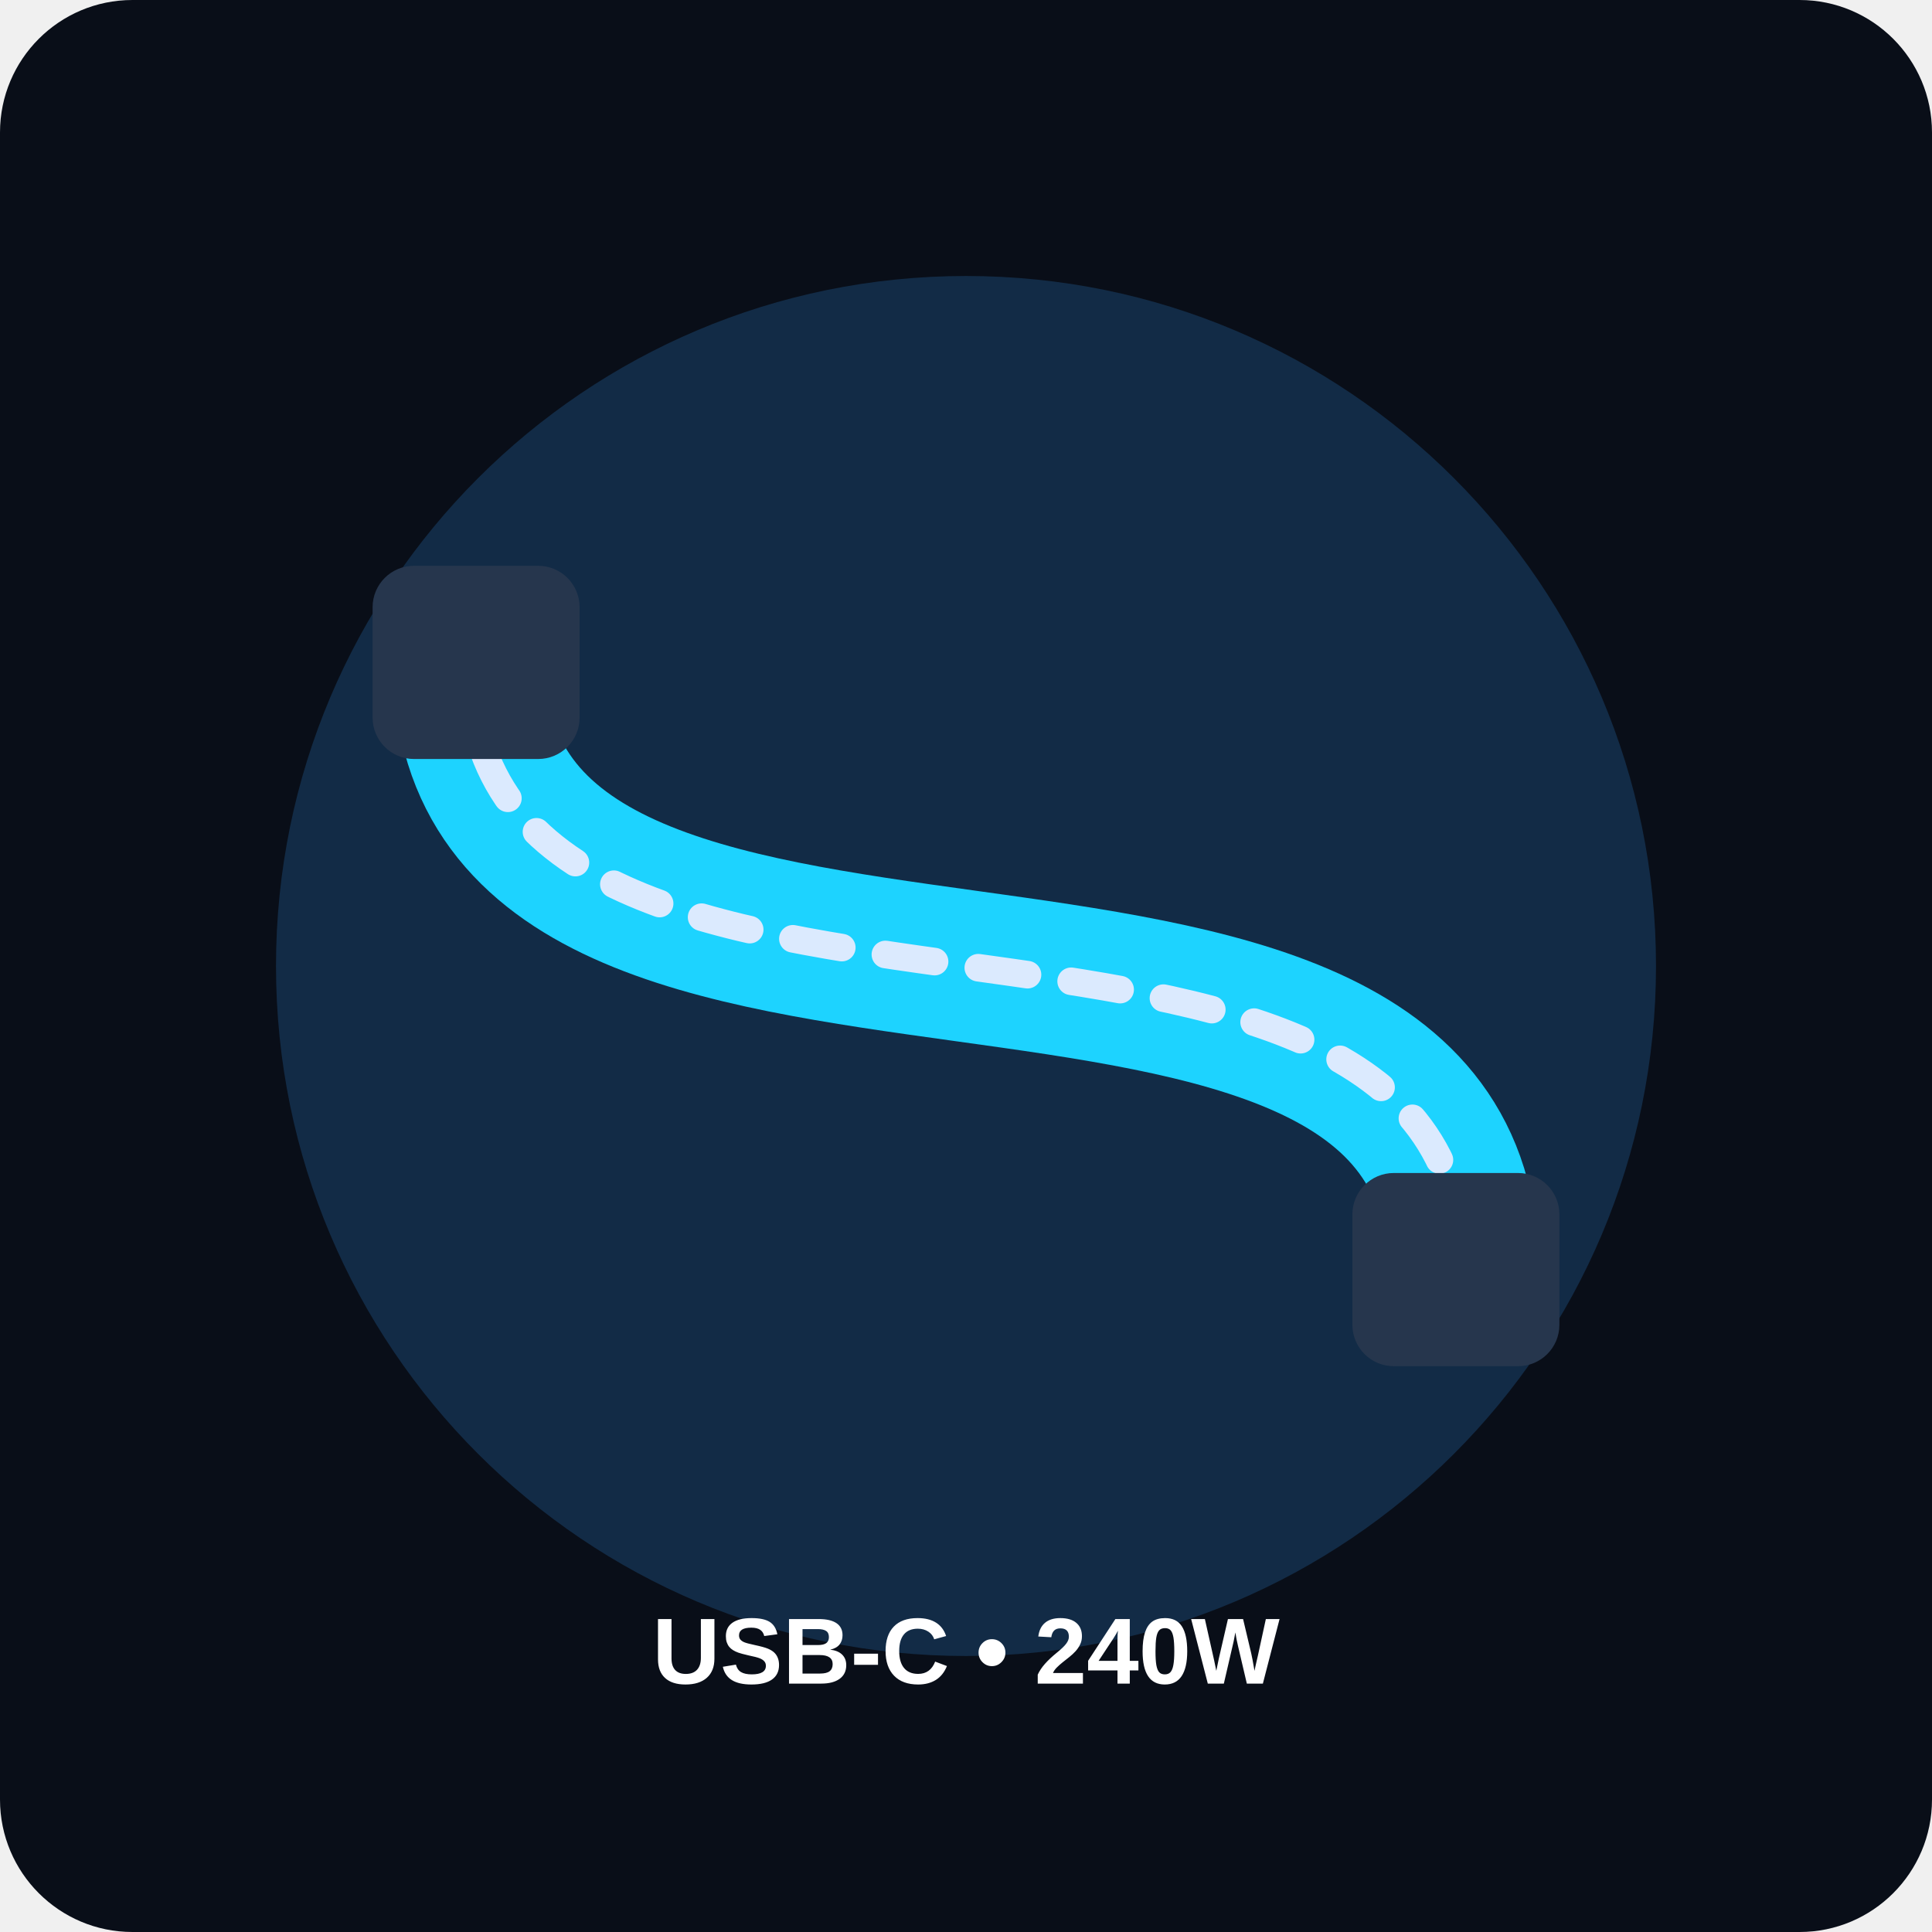
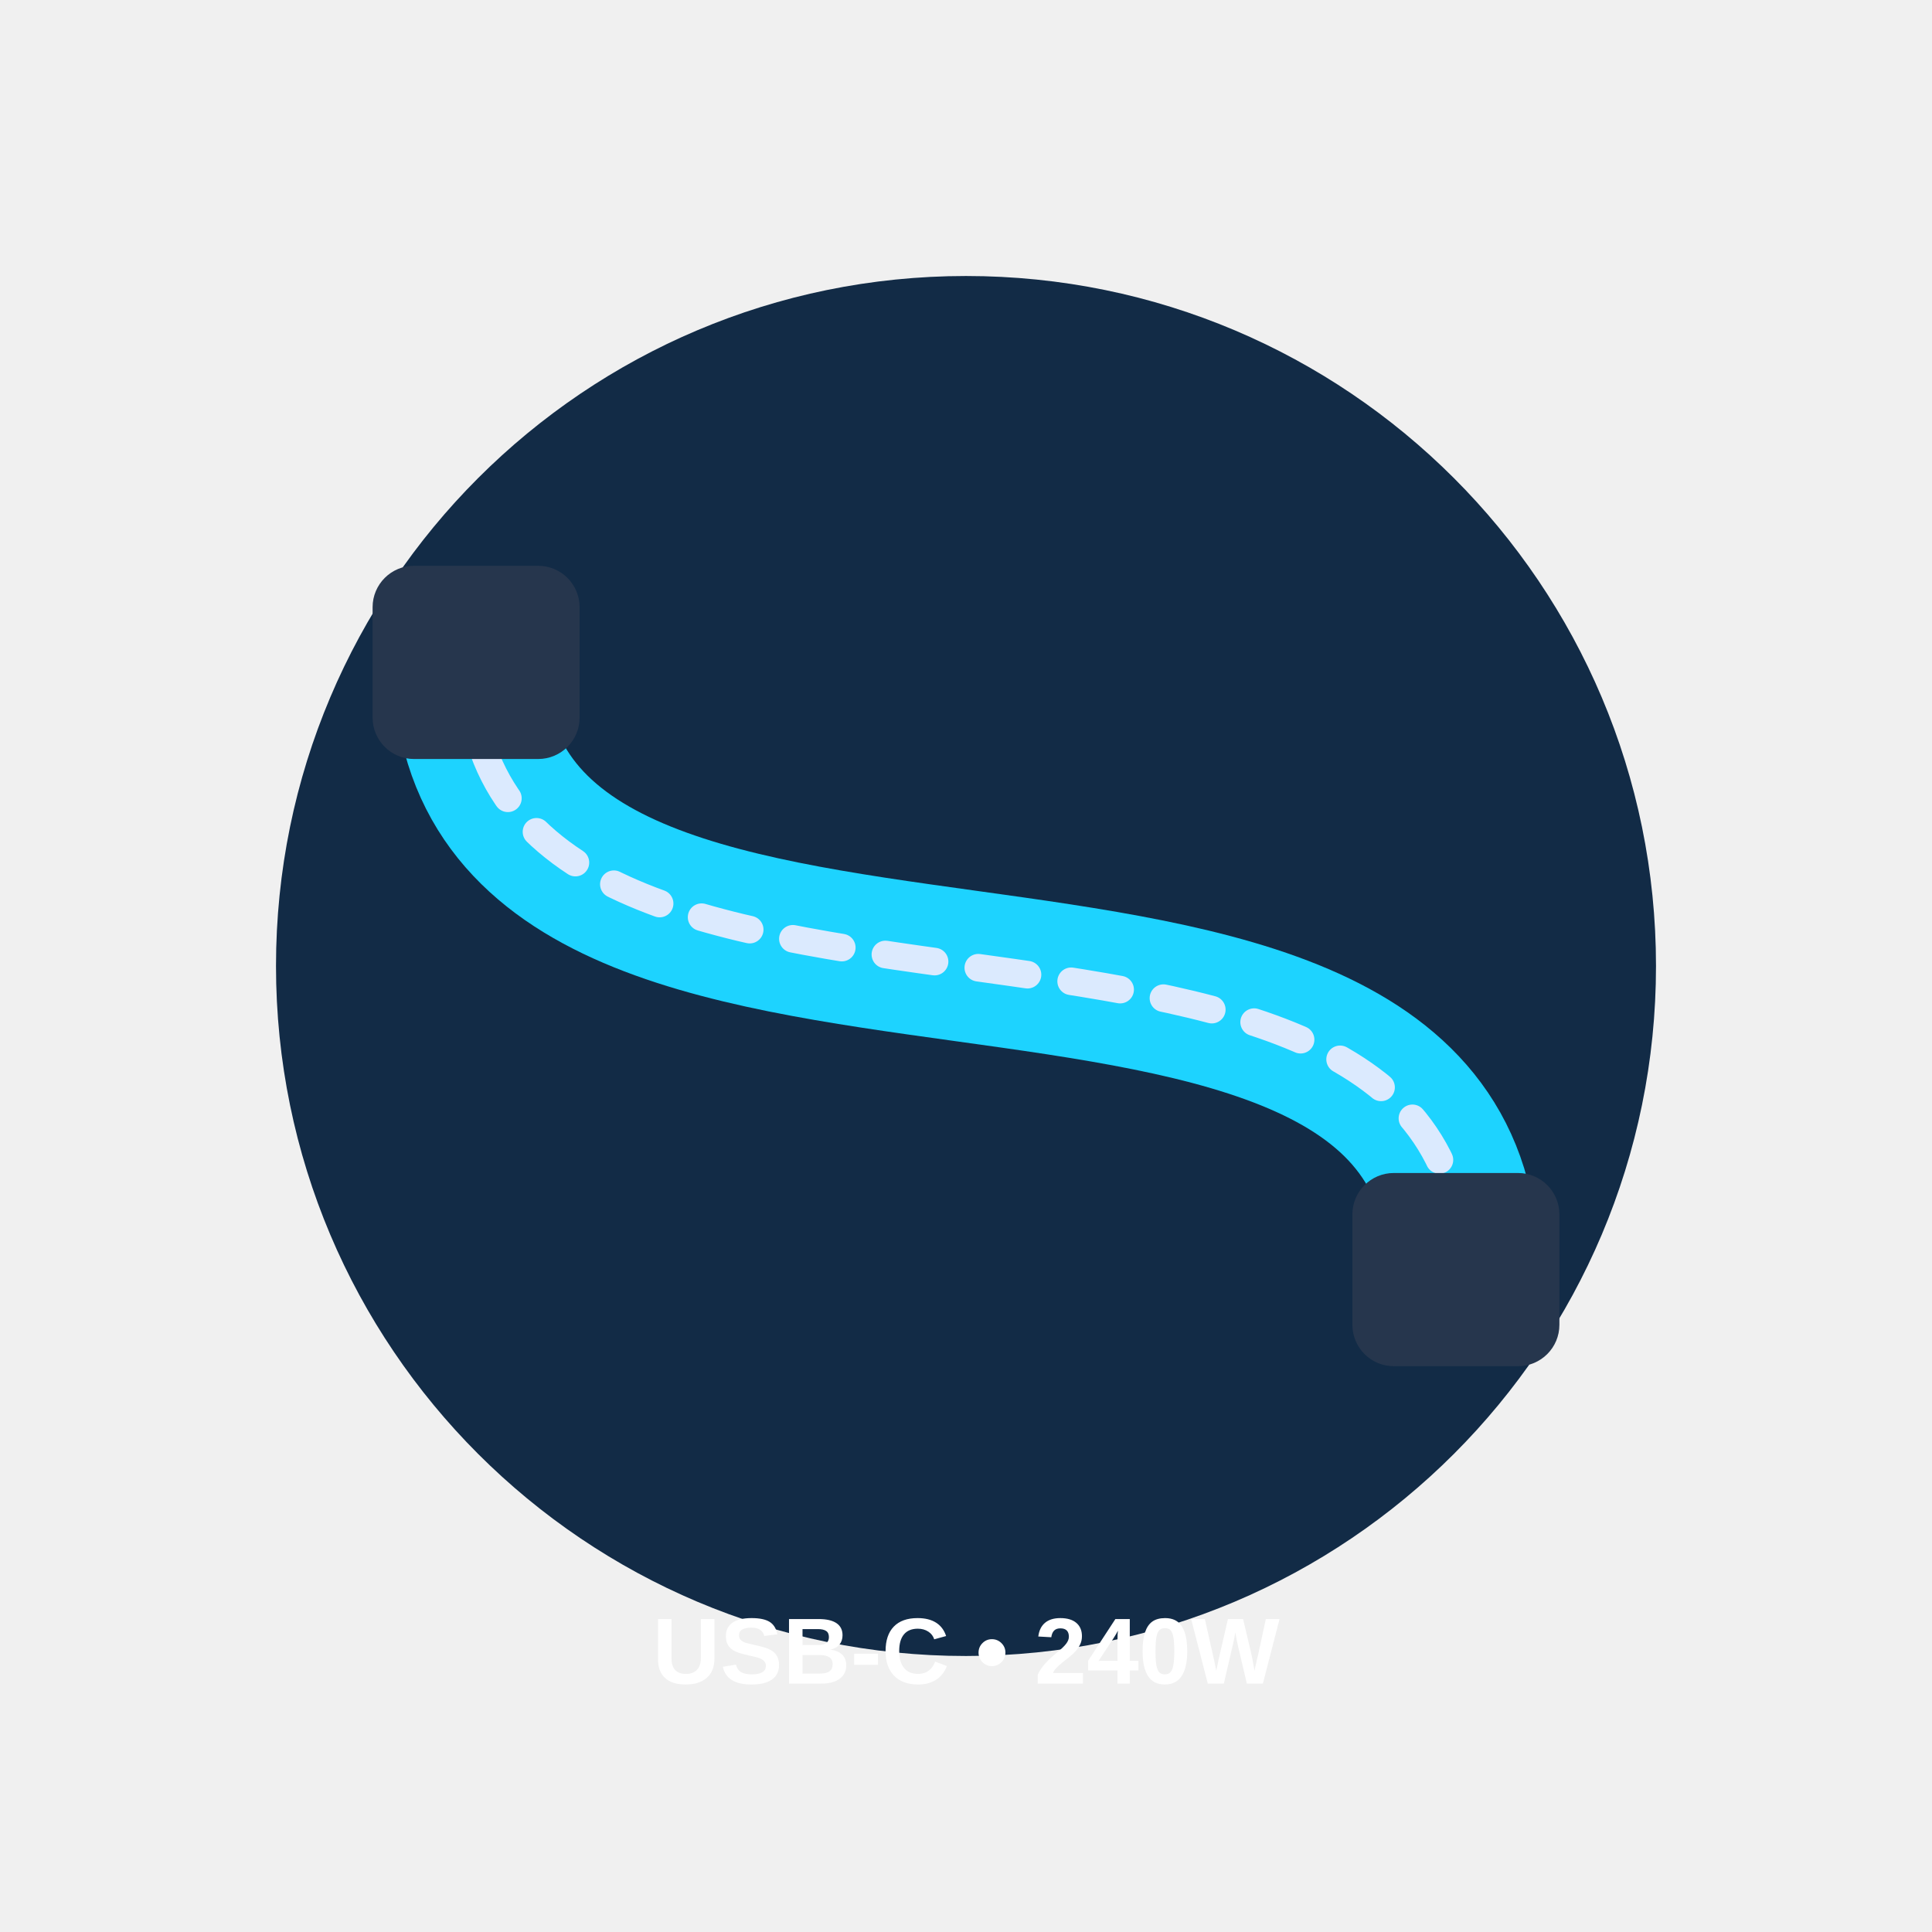
<svg xmlns="http://www.w3.org/2000/svg" viewBox="0 0 700 700">
-   <rect width="700" height="700" rx="48" fill="#090e18" />
+   <rect width="700" height="700" rx="48" fill="none" />
  <circle cx="350" cy="350" r="250" fill="#122b46" />
  <path d="M170 240c0 170 360 50 360 220" fill="none" stroke="#1dd3ff" stroke-width="55" stroke-linecap="round" />
  <path d="M170 240c0 170 360 50 360 220" fill="none" stroke="#dbeafe" stroke-width="10" stroke-linecap="round" stroke-dasharray="18 16" />
  <rect x="135" y="205" width="75" height="70" rx="15" fill="#26364d" />
  <rect x="490" y="425" width="75" height="70" rx="15" fill="#26364d" />
  <text x="350" y="610" fill="#fff" font-size="34" text-anchor="middle" font-family="Arial" font-weight="700">USB-C • 240W</text>
</svg>
